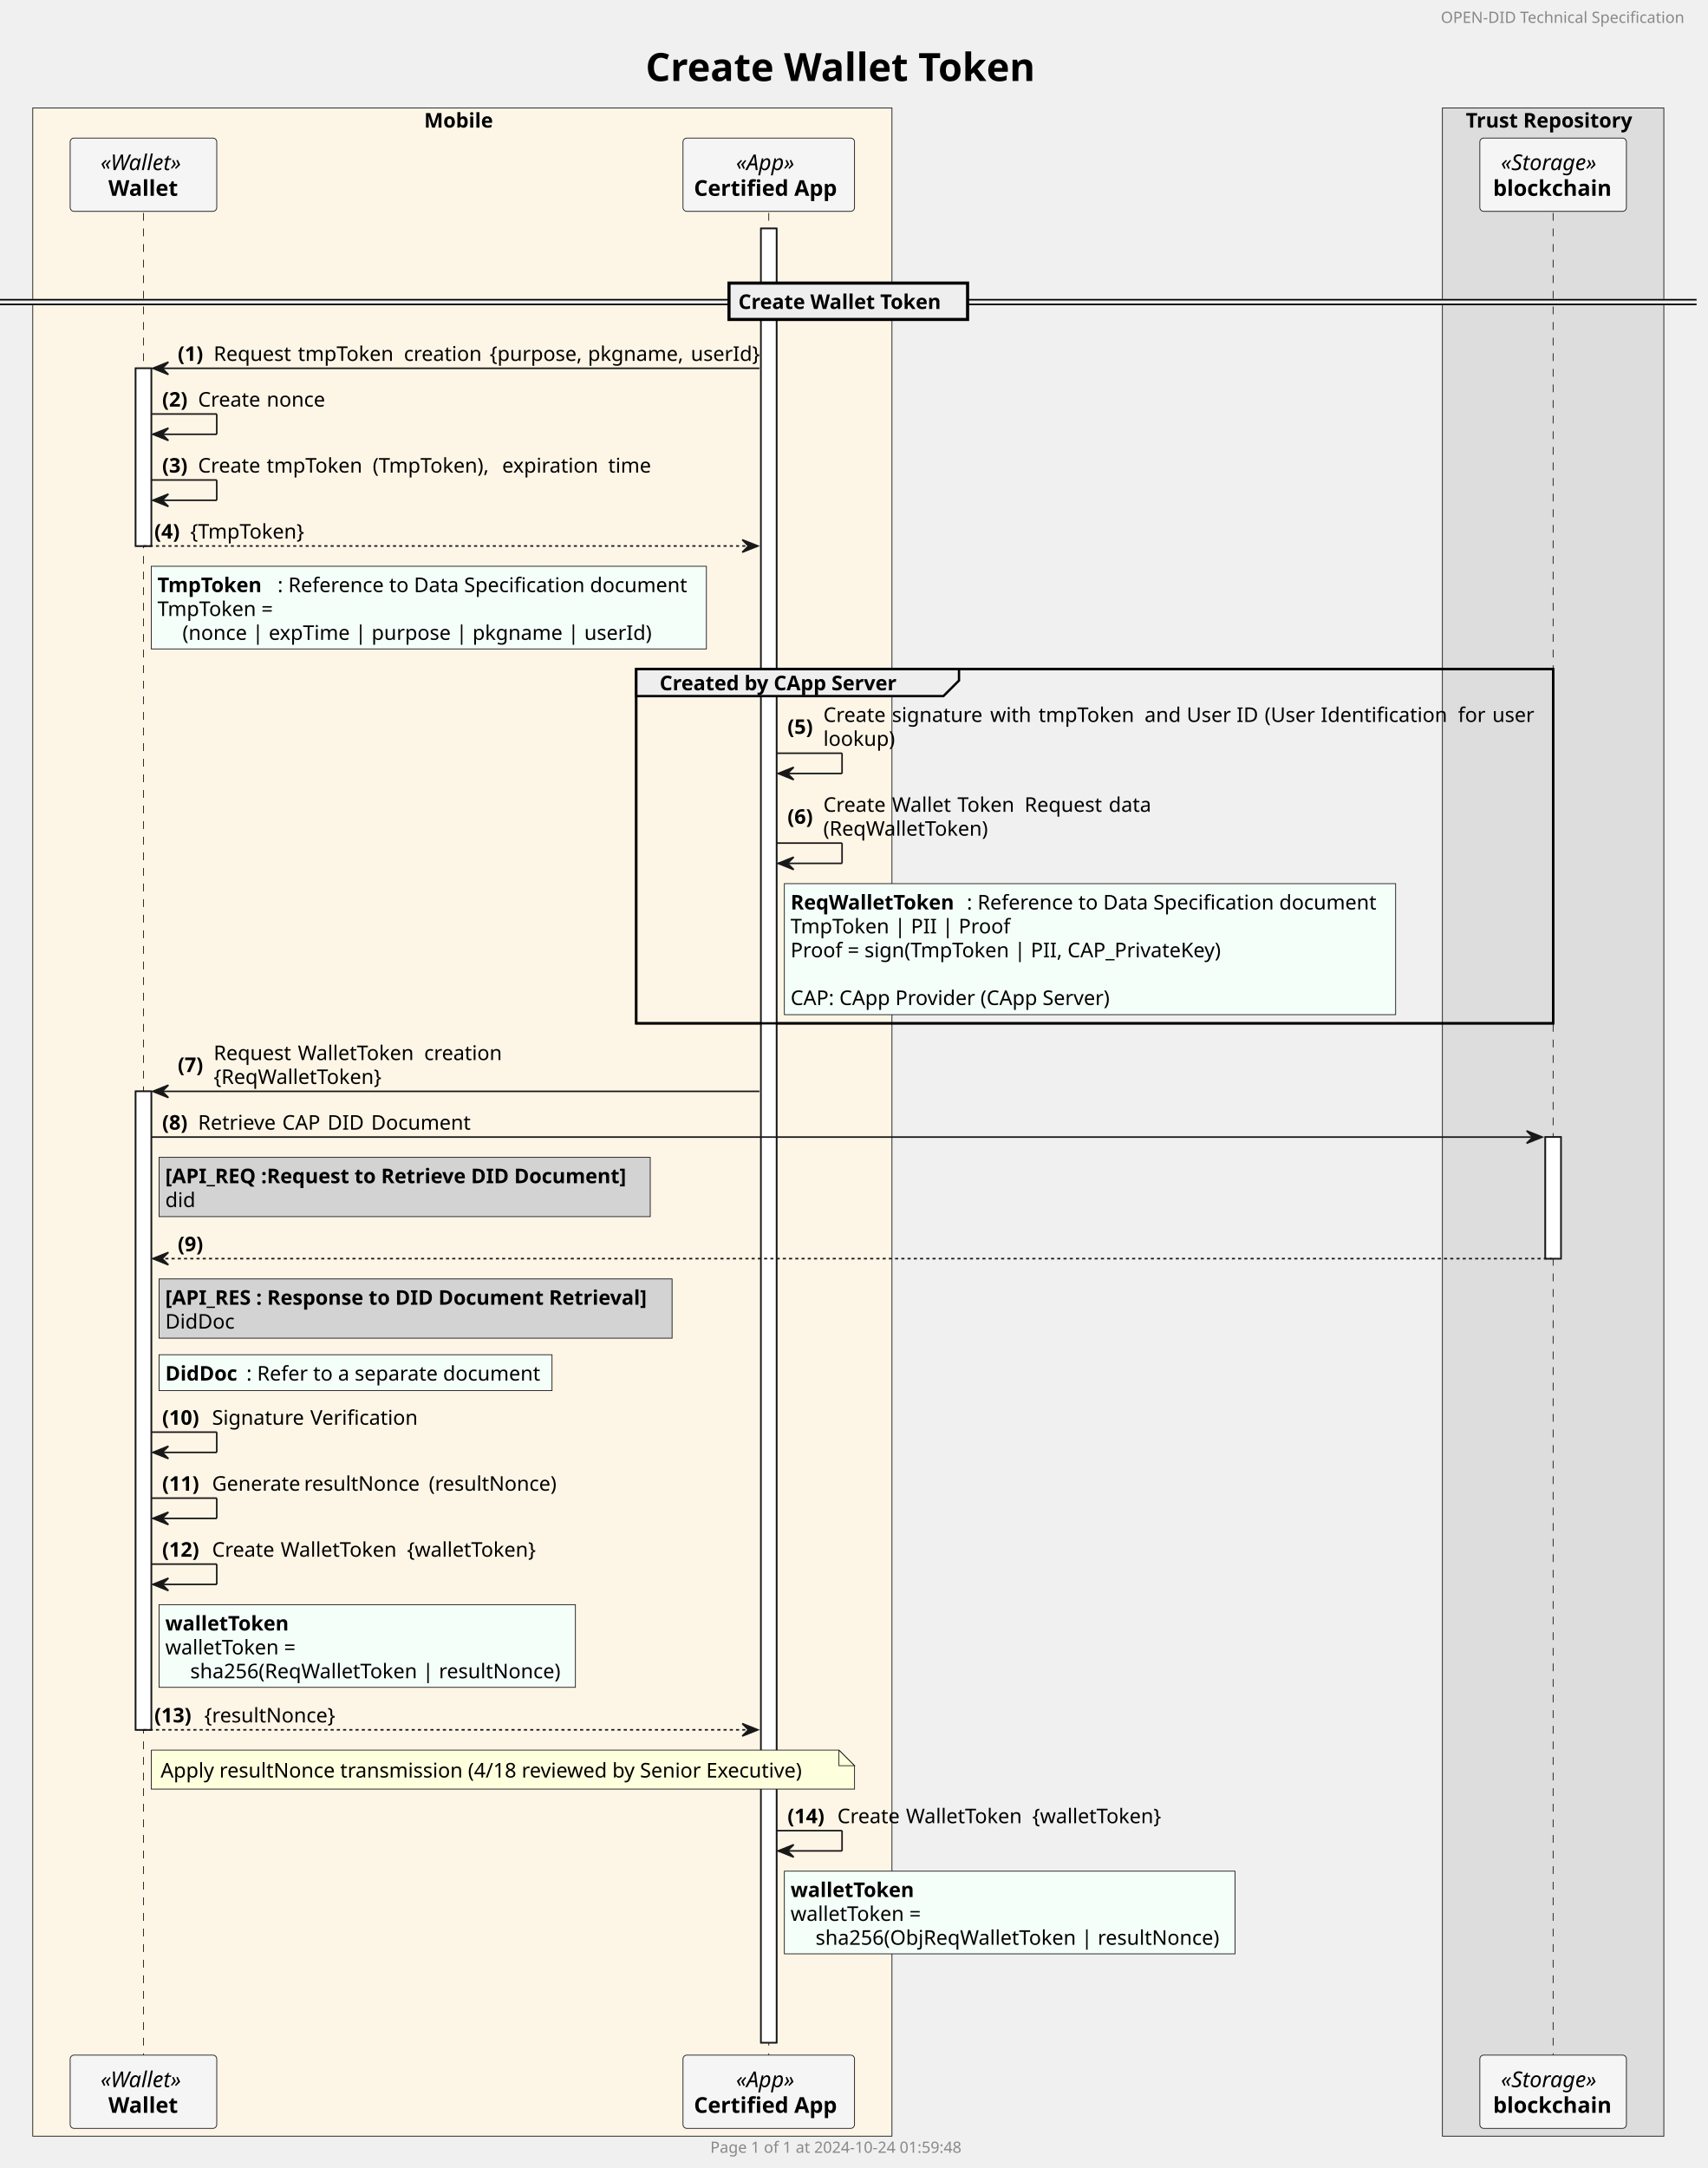
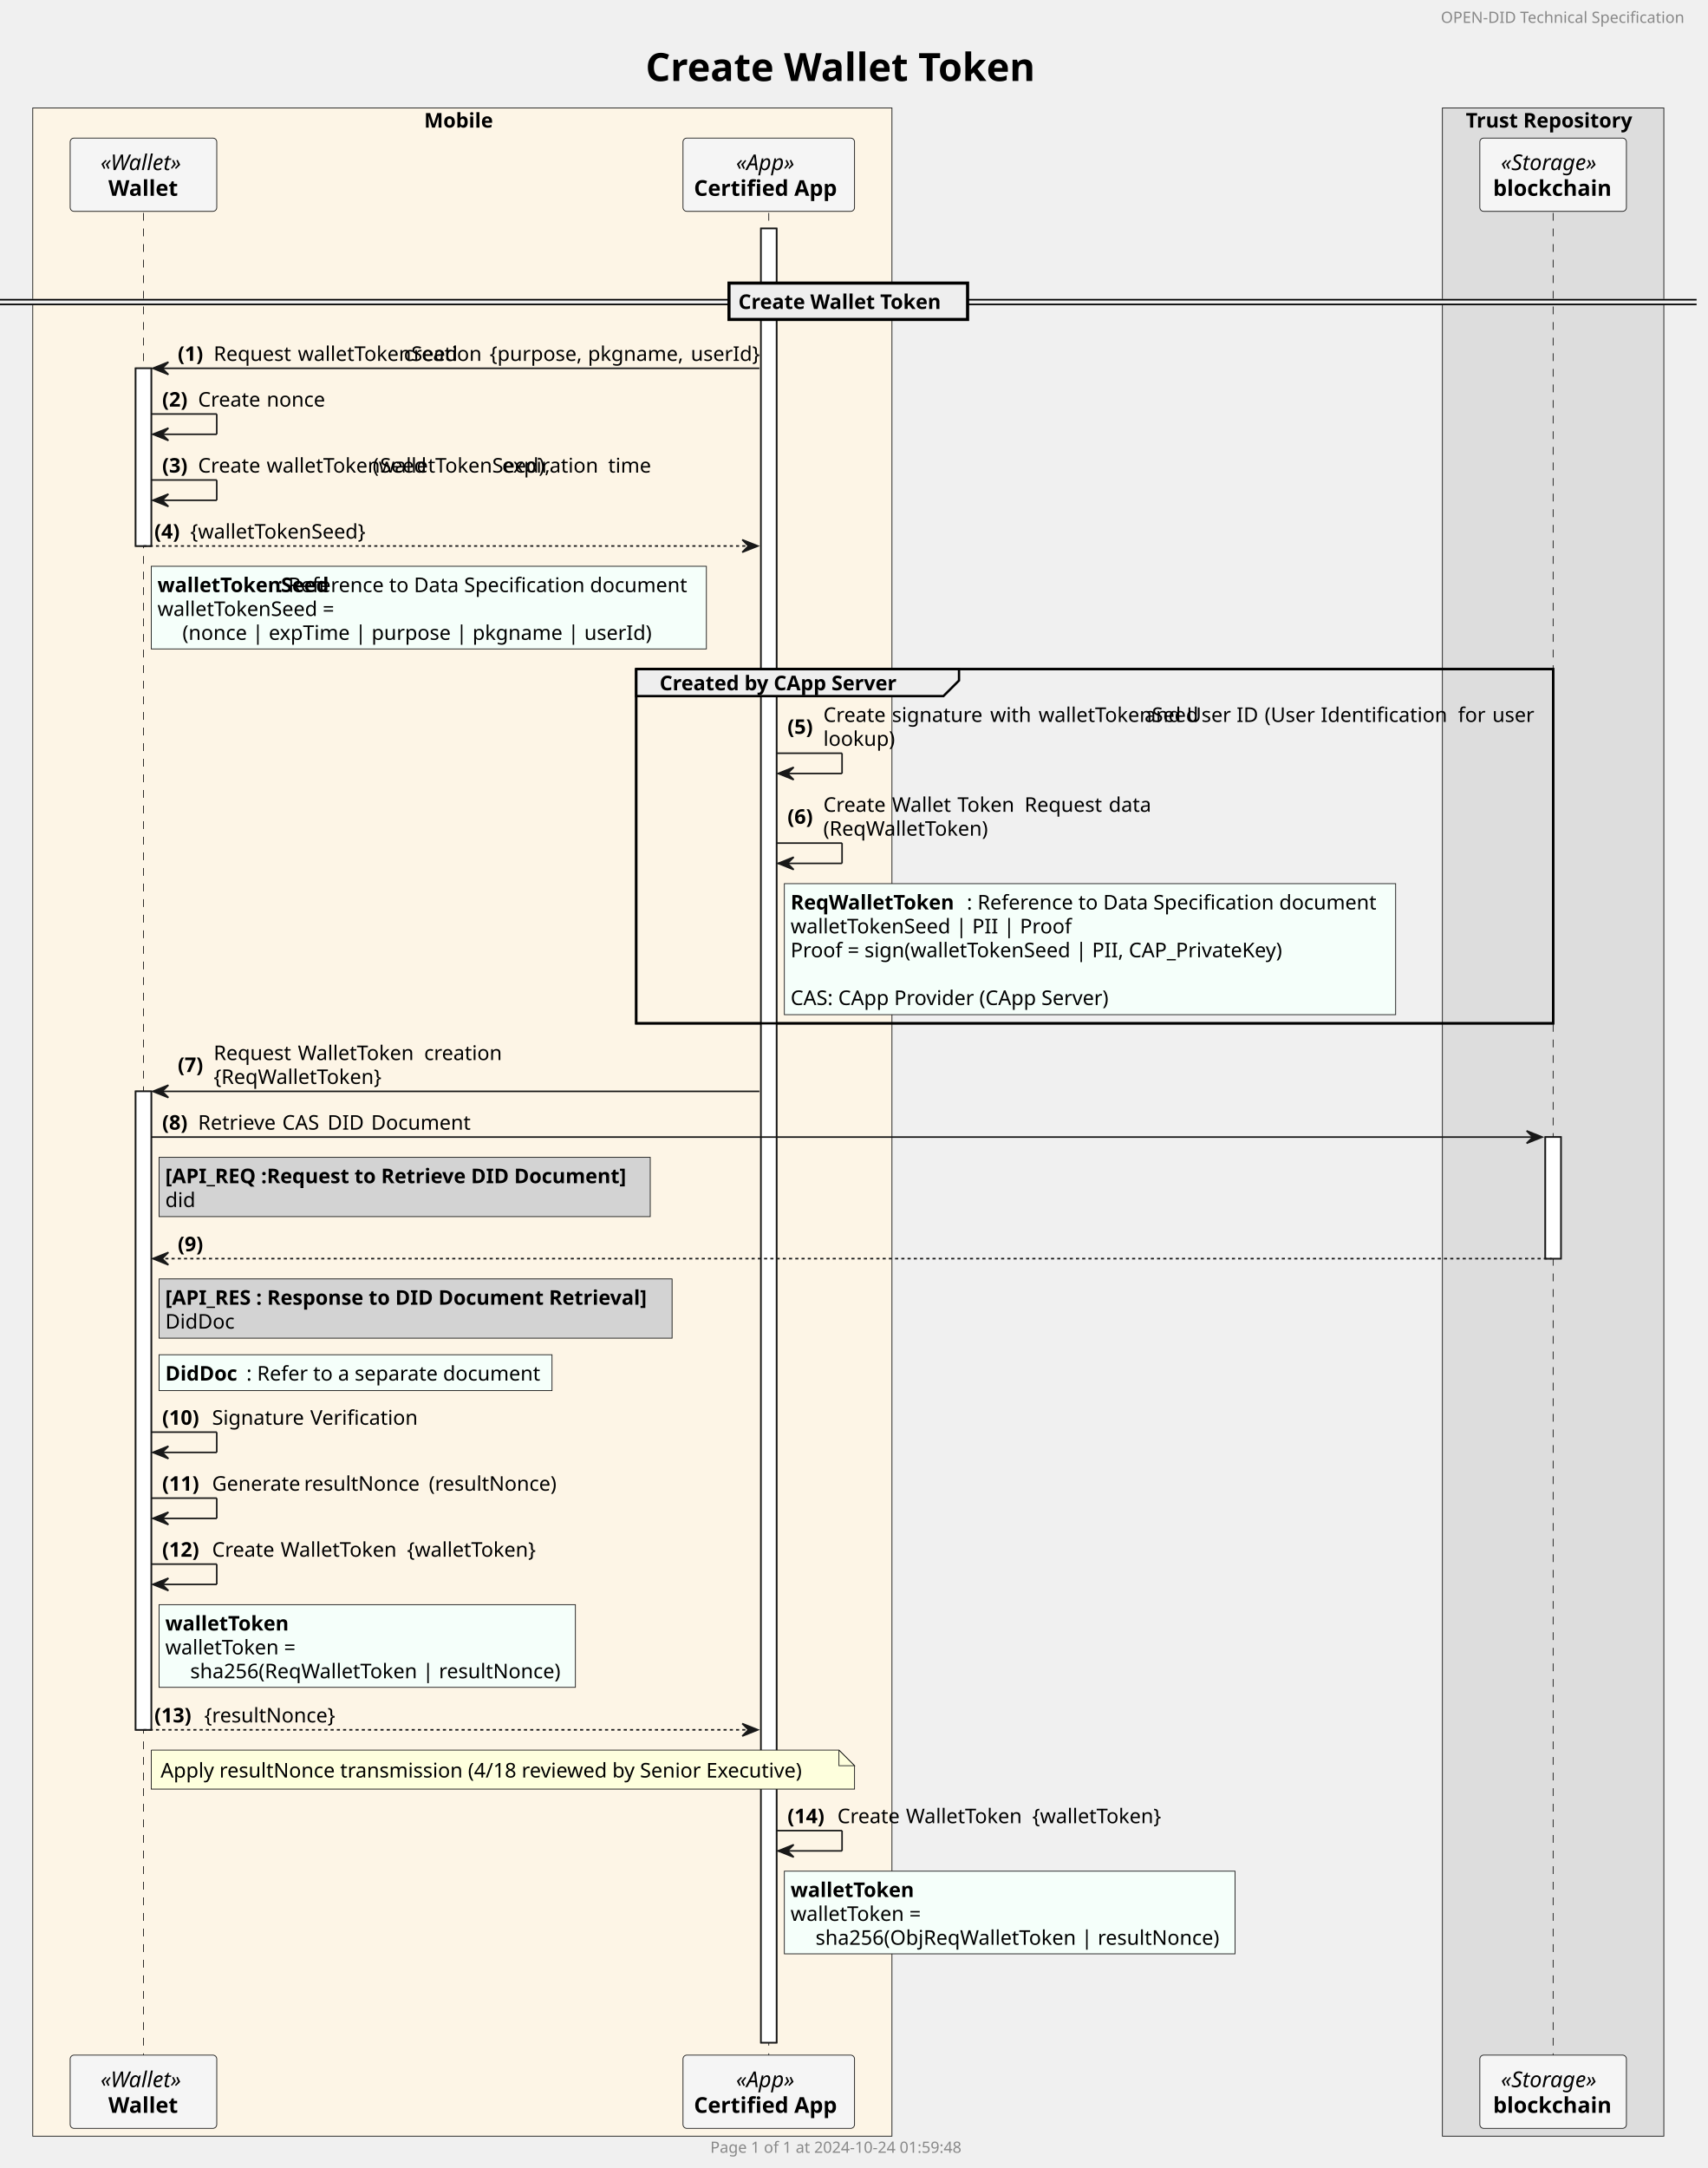
<svg xmlns="http://www.w3.org/2000/svg" contentStyleType="text/css" height="1390px" preserveAspectRatio="none" style="width:1095px;height:1390px;background:#FFFFFF;" version="1.1" viewBox="0 0 1095 1390" width="1095px" zoomAndPan="magnify">
  <defs />
  <g>
    <text fill="#000000" font-family="sans-serif" font-size="25" font-weight="bold" lengthAdjust="spacing" textLength="259" x="414" y="51.947">Create Wallet Token</text>
    <rect fill="#FDF5E6" height="1300.375" style="stroke:#181818;stroke-width:0.5;" width="551" x="21" y="69.221" />
    <text fill="#000000" font-family="sans-serif" font-size="13" font-weight="bold" lengthAdjust="spacing" textLength="45" x="272" y="81.789">Mobile</text>
    <rect fill="#DDDDDD" height="1300.375" style="stroke:#181818;stroke-width:0.5;" width="142" x="925" y="69.221" />
    <text fill="#000000" font-family="sans-serif" font-size="13" font-weight="bold" lengthAdjust="spacing" textLength="112" x="940" y="81.789">Trust Repository</text>
    <rect fill="#FFFFFF" height="113.932" style="stroke:#181818;stroke-width:1.0;" width="10" x="87" y="236.129" />
    <rect fill="#FFFFFF" height="409.348" style="stroke:#181818;stroke-width:1.0;" width="10" x="87" y="699.719" />
    <rect fill="#FFFFFF" height="1163.111" style="stroke:#181818;stroke-width:1.0;" width="10" x="488" y="146.508" />
    <rect fill="#FFFFFF" height="77.932" style="stroke:#181818;stroke-width:1.0;" width="10" x="991" y="729.029" />
    <rect fill="none" height="227.106" style="stroke:#000000;stroke-width:1.5;" width="588" x="408" y="428.992" />
    <line style="stroke:#181818;stroke-width:0.5;stroke-dasharray:5.0,5.0;" x1="92" x2="92" y1="136.508" y2="1318.619" />
    <line style="stroke:#181818;stroke-width:0.5;stroke-dasharray:5.0,5.0;" x1="493" x2="493" y1="136.508" y2="1318.619" />
    <line style="stroke:#181818;stroke-width:0.5;stroke-dasharray:5.0,5.0;" x1="996" x2="996" y1="136.508" y2="1318.619" />
    <rect fill="#F5F5F5" height="46.977" rx="2.5" ry="2.5" style="stroke:#181818;stroke-width:0.5;" width="94" x="45" y="88.531" />
    <text fill="#000000" font-family="sans-serif" font-size="14" font-style="italic" lengthAdjust="spacing" textLength="55" x="64.5" y="109.066">«Wallet»</text>
    <text fill="#000000" font-family="sans-serif" font-size="14" font-weight="bold" lengthAdjust="spacing" textLength="45" x="69.5" y="125.555">Wallet</text>
    <rect fill="#F5F5F5" height="46.977" rx="2.5" ry="2.5" style="stroke:#181818;stroke-width:0.5;" width="94" x="45" y="1317.619" />
    <text fill="#000000" font-family="sans-serif" font-size="14" font-style="italic" lengthAdjust="spacing" textLength="55" x="64.5" y="1338.154">«Wallet»</text>
    <text fill="#000000" font-family="sans-serif" font-size="14" font-weight="bold" lengthAdjust="spacing" textLength="45" x="69.5" y="1354.643">Wallet</text>
    <rect fill="#F5F5F5" height="46.977" rx="2.5" ry="2.5" style="stroke:#181818;stroke-width:0.5;" width="110" x="438" y="88.531" />
    <text fill="#000000" font-family="sans-serif" font-size="14" font-style="italic" lengthAdjust="spacing" textLength="42" x="472" y="109.066">«App»</text>
    <text fill="#000000" font-family="sans-serif" font-size="14" font-weight="bold" lengthAdjust="spacing" textLength="96" x="445" y="125.555">Certified App</text>
    <rect fill="#F5F5F5" height="46.977" rx="2.5" ry="2.5" style="stroke:#181818;stroke-width:0.5;" width="110" x="438" y="1317.619" />
    <text fill="#000000" font-family="sans-serif" font-size="14" font-style="italic" lengthAdjust="spacing" textLength="42" x="472" y="1338.154">«App»</text>
    <text fill="#000000" font-family="sans-serif" font-size="14" font-weight="bold" lengthAdjust="spacing" textLength="96" x="445" y="1354.643">Certified App</text>
    <rect fill="#F5F5F5" height="46.977" rx="2.5" ry="2.5" style="stroke:#181818;stroke-width:0.5;" width="94" x="949" y="88.531" />
    <text fill="#000000" font-family="sans-serif" font-size="14" font-style="italic" lengthAdjust="spacing" textLength="67" x="962.5" y="109.066">«Storage»</text>
    <text fill="#000000" font-family="sans-serif" font-size="14" font-weight="bold" lengthAdjust="spacing" textLength="77" x="957.5" y="125.555">blockchain</text>
    <rect fill="#F5F5F5" height="46.977" rx="2.5" ry="2.5" style="stroke:#181818;stroke-width:0.5;" width="94" x="949" y="1317.619" />
    <text fill="#000000" font-family="sans-serif" font-size="14" font-style="italic" lengthAdjust="spacing" textLength="67" x="962.5" y="1338.154">«Storage»</text>
    <text fill="#000000" font-family="sans-serif" font-size="14" font-weight="bold" lengthAdjust="spacing" textLength="77" x="957.5" y="1354.643">blockchain</text>
    <rect fill="#FFFFFF" height="113.932" style="stroke:#181818;stroke-width:1.0;" width="10" x="87" y="236.129" />
    <rect fill="#FFFFFF" height="409.348" style="stroke:#181818;stroke-width:1.0;" width="10" x="87" y="699.719" />
    <rect fill="#FFFFFF" height="1163.111" style="stroke:#181818;stroke-width:1.0;" width="10" x="488" y="146.508" />
    <rect fill="#FFFFFF" height="77.932" style="stroke:#181818;stroke-width:1.0;" width="10" x="991" y="729.029" />
    <rect fill="#EEEEEE" height="3" style="stroke:#EEEEEE;stroke-width:1.0;" width="1088" x="0" y="192.163" />
    <line style="stroke:#000000;stroke-width:1.0;" x1="0" x2="1088" y1="192.163" y2="192.163" />
    <line style="stroke:#000000;stroke-width:1.0;" x1="0" x2="1088" y1="195.163" y2="195.163" />
    <rect fill="#EEEEEE" height="23.311" style="stroke:#000000;stroke-width:2.0;" width="153" x="467.5" y="181.508" />
    <text fill="#000000" font-family="sans-serif" font-size="13" font-weight="bold" lengthAdjust="spacing" textLength="135" x="473.5" y="198.076">Create Wallet Token</text>
    <polygon fill="#181818" points="108,232.129,98,236.129,108,240.129,104,236.129" style="stroke:#181818;stroke-width:1.0;" />
    <line style="stroke:#181818;stroke-width:1.0;" x1="102" x2="487" y1="236.129" y2="236.129" />
    <text fill="#000000" font-family="sans-serif" font-size="13" font-weight="bold" lengthAdjust="spacing" textLength="19" x="114" y="231.387">(1)</text>
    <text fill="#000000" font-family="sans-serif" font-size="13" lengthAdjust="spacing" textLength="50" x="137" y="231.387">Request</text>
    <text fill="#000000" font-family="sans-serif" font-size="13" lengthAdjust="spacing" textLength="4" x="187" y="231.387"> </text>
-     <text fill="#000000" font-family="sans-serif" font-size="13" lengthAdjust="spacing" textLength="64" x="191" y="231.387">tmpToken</text>
+     <text fill="#000000" font-family="sans-serif" font-size="13" lengthAdjust="spacing" textLength="64" x="191" y="231.387">walletTokenSeed</text>
    <text fill="#000000" font-family="sans-serif" font-size="13" lengthAdjust="spacing" textLength="4" x="255" y="231.387"> </text>
    <text fill="#000000" font-family="sans-serif" font-size="13" lengthAdjust="spacing" textLength="51" x="259" y="231.387">creation</text>
    <text fill="#000000" font-family="sans-serif" font-size="13" lengthAdjust="spacing" textLength="4" x="310" y="231.387"> </text>
    <text fill="#000000" font-family="sans-serif" font-size="13" lengthAdjust="spacing" textLength="59" x="314" y="231.387">{purpose,</text>
    <text fill="#000000" font-family="sans-serif" font-size="13" lengthAdjust="spacing" textLength="4" x="373" y="231.387"> </text>
    <text fill="#000000" font-family="sans-serif" font-size="13" lengthAdjust="spacing" textLength="62" x="377" y="231.387">pkgname,</text>
    <text fill="#000000" font-family="sans-serif" font-size="13" lengthAdjust="spacing" textLength="4" x="439" y="231.387"> </text>
    <text fill="#000000" font-family="sans-serif" font-size="13" lengthAdjust="spacing" textLength="43" x="443" y="231.387">userId}</text>
    <line style="stroke:#181818;stroke-width:1.0;" x1="97" x2="139" y1="265.44" y2="265.44" />
    <line style="stroke:#181818;stroke-width:1.0;" x1="139" x2="139" y1="265.44" y2="278.44" />
    <line style="stroke:#181818;stroke-width:1.0;" x1="98" x2="139" y1="278.44" y2="278.44" />
    <polygon fill="#181818" points="108,274.44,98,278.44,108,282.44,104,278.44" style="stroke:#181818;stroke-width:1.0;" />
    <text fill="#000000" font-family="sans-serif" font-size="13" font-weight="bold" lengthAdjust="spacing" textLength="19" x="104" y="260.697">(2)</text>
    <text fill="#000000" font-family="sans-serif" font-size="13" lengthAdjust="spacing" textLength="40" x="127" y="260.697">Create</text>
    <text fill="#000000" font-family="sans-serif" font-size="13" lengthAdjust="spacing" textLength="4" x="167" y="260.697"> </text>
    <text fill="#000000" font-family="sans-serif" font-size="13" lengthAdjust="spacing" textLength="38" x="171" y="260.697">nonce</text>
    <line style="stroke:#181818;stroke-width:1.0;" x1="97" x2="139" y1="307.75" y2="307.75" />
    <line style="stroke:#181818;stroke-width:1.0;" x1="139" x2="139" y1="307.75" y2="320.75" />
    <line style="stroke:#181818;stroke-width:1.0;" x1="98" x2="139" y1="320.75" y2="320.75" />
    <polygon fill="#181818" points="108,316.75,98,320.75,108,324.75,104,320.75" style="stroke:#181818;stroke-width:1.0;" />
    <text fill="#000000" font-family="sans-serif" font-size="13" font-weight="bold" lengthAdjust="spacing" textLength="19" x="104" y="303.008">(3)</text>
    <text fill="#000000" font-family="sans-serif" font-size="13" lengthAdjust="spacing" textLength="40" x="127" y="303.008">Create</text>
    <text fill="#000000" font-family="sans-serif" font-size="13" lengthAdjust="spacing" textLength="4" x="167" y="303.008"> </text>
-     <text fill="#000000" font-family="sans-serif" font-size="13" lengthAdjust="spacing" textLength="64" x="171" y="303.008">tmpToken</text>
+     <text fill="#000000" font-family="sans-serif" font-size="13" lengthAdjust="spacing" textLength="64" x="171" y="303.008">walletTokenSeed</text>
    <text fill="#000000" font-family="sans-serif" font-size="13" lengthAdjust="spacing" textLength="4" x="235" y="303.008"> </text>
-     <text fill="#000000" font-family="sans-serif" font-size="13" lengthAdjust="spacing" textLength="79" x="239" y="303.008">(TmpToken),</text>
+     <text fill="#000000" font-family="sans-serif" font-size="13" lengthAdjust="spacing" textLength="79" x="239" y="303.008">(walletTokenSeed),</text>
    <text fill="#000000" font-family="sans-serif" font-size="13" lengthAdjust="spacing" textLength="4" x="318" y="303.008"> </text>
    <text fill="#000000" font-family="sans-serif" font-size="13" lengthAdjust="spacing" textLength="64" x="322" y="303.008">expiration</text>
    <text fill="#000000" font-family="sans-serif" font-size="13" lengthAdjust="spacing" textLength="4" x="386" y="303.008"> </text>
    <text fill="#000000" font-family="sans-serif" font-size="13" lengthAdjust="spacing" textLength="28" x="390" y="303.008">time</text>
    <polygon fill="#181818" points="476,346.06,486,350.06,476,354.06,480,350.06" style="stroke:#181818;stroke-width:1.0;" />
    <line style="stroke:#181818;stroke-width:1.0;stroke-dasharray:2.0,2.0;" x1="92" x2="482" y1="350.06" y2="350.06" />
    <text fill="#000000" font-family="sans-serif" font-size="13" font-weight="bold" lengthAdjust="spacing" textLength="19" x="99" y="345.318">(4)</text>
-     <text fill="#000000" font-family="sans-serif" font-size="13" lengthAdjust="spacing" textLength="75" x="122" y="345.318">{TmpToken}</text>
+     <text fill="#000000" font-family="sans-serif" font-size="13" lengthAdjust="spacing" textLength="75" x="122" y="345.318">{walletTokenSeed}</text>
    <rect fill="#F5FFFA" height="53" style="stroke:#181818;stroke-width:0.5;" width="356" x="97" y="363.06" />
-     <text fill="#000000" font-family="sans-serif" font-size="13" font-weight="bold" lengthAdjust="spacing" textLength="73" x="101" y="379.629">TmpToken</text>
+     <text fill="#000000" font-family="sans-serif" font-size="13" font-weight="bold" lengthAdjust="spacing" textLength="73" x="101" y="379.629">walletTokenSeed</text>
    <text fill="#000000" font-family="sans-serif" font-size="13" lengthAdjust="spacing" textLength="271" x="178" y="379.629">: Reference to Data Specification document</text>
-     <text fill="#000000" font-family="sans-serif" font-size="13" lengthAdjust="spacing" textLength="81" x="101" y="394.94">TmpToken =</text>
+     <text fill="#000000" font-family="sans-serif" font-size="13" lengthAdjust="spacing" textLength="81" x="101" y="394.94">walletTokenSeed =</text>
    <text fill="#000000" font-family="sans-serif" font-size="13" lengthAdjust="spacing" textLength="300" x="117" y="410.25">(nonce | expTime | purpose | pkgname | userId)</text>
    <path d="M408,428.992 L615,428.992 L615,436.303 L605,446.303 L408,446.303 L408,428.992 " fill="#EEEEEE" style="stroke:#000000;stroke-width:1.5;" />
    <rect fill="none" height="227.106" style="stroke:#000000;stroke-width:1.5;" width="588" x="408" y="428.992" />
    <text fill="#000000" font-family="sans-serif" font-size="13" font-weight="bold" lengthAdjust="spacing" textLength="162" x="423" y="442.56">Created by CApp Server</text>
    <line style="stroke:#181818;stroke-width:1.0;" x1="498" x2="540" y1="482.924" y2="482.924" />
    <line style="stroke:#181818;stroke-width:1.0;" x1="540" x2="540" y1="482.924" y2="495.924" />
    <line style="stroke:#181818;stroke-width:1.0;" x1="499" x2="540" y1="495.924" y2="495.924" />
    <polygon fill="#181818" points="509,491.924,499,495.924,509,499.924,505,495.924" style="stroke:#181818;stroke-width:1.0;" />
    <text fill="#000000" font-family="sans-serif" font-size="13" font-weight="bold" lengthAdjust="spacing" textLength="19" x="505" y="470.526">(5)</text>
    <text fill="#000000" font-family="sans-serif" font-size="13" lengthAdjust="spacing" textLength="40" x="528" y="462.871">Create</text>
    <text fill="#000000" font-family="sans-serif" font-size="13" lengthAdjust="spacing" textLength="4" x="568" y="462.871"> </text>
    <text fill="#000000" font-family="sans-serif" font-size="13" lengthAdjust="spacing" textLength="59" x="572" y="462.871">signature</text>
    <text fill="#000000" font-family="sans-serif" font-size="13" lengthAdjust="spacing" textLength="4" x="631" y="462.871"> </text>
    <text fill="#000000" font-family="sans-serif" font-size="13" lengthAdjust="spacing" textLength="27" x="635" y="462.871">with</text>
    <text fill="#000000" font-family="sans-serif" font-size="13" lengthAdjust="spacing" textLength="4" x="662" y="462.871"> </text>
-     <text fill="#000000" font-family="sans-serif" font-size="13" lengthAdjust="spacing" textLength="64" x="666" y="462.871">tmpToken</text>
+     <text fill="#000000" font-family="sans-serif" font-size="13" lengthAdjust="spacing" textLength="64" x="666" y="462.871">walletTokenSeed</text>
    <text fill="#000000" font-family="sans-serif" font-size="13" lengthAdjust="spacing" textLength="4" x="730" y="462.871"> </text>
    <text fill="#000000" font-family="sans-serif" font-size="13" lengthAdjust="spacing" textLength="23" x="734" y="462.871">and</text>
    <text fill="#000000" font-family="sans-serif" font-size="13" lengthAdjust="spacing" textLength="4" x="757" y="462.871"> </text>
    <text fill="#000000" font-family="sans-serif" font-size="13" lengthAdjust="spacing" textLength="28" x="761" y="462.871">User</text>
    <text fill="#000000" font-family="sans-serif" font-size="13" lengthAdjust="spacing" textLength="4" x="789" y="462.871"> </text>
    <text fill="#000000" font-family="sans-serif" font-size="13" lengthAdjust="spacing" textLength="14" x="793" y="462.871">ID</text>
    <text fill="#000000" font-family="sans-serif" font-size="13" lengthAdjust="spacing" textLength="4" x="807" y="462.871"> </text>
    <text fill="#000000" font-family="sans-serif" font-size="13" lengthAdjust="spacing" textLength="32" x="811" y="462.871">(User</text>
    <text fill="#000000" font-family="sans-serif" font-size="13" lengthAdjust="spacing" textLength="4" x="843" y="462.871"> </text>
    <text fill="#000000" font-family="sans-serif" font-size="13" lengthAdjust="spacing" textLength="84" x="847" y="462.871">Identification</text>
    <text fill="#000000" font-family="sans-serif" font-size="13" lengthAdjust="spacing" textLength="4" x="931" y="462.871"> </text>
    <text fill="#000000" font-family="sans-serif" font-size="13" lengthAdjust="spacing" textLength="18" x="935" y="462.871">for</text>
    <text fill="#000000" font-family="sans-serif" font-size="13" lengthAdjust="spacing" textLength="4" x="953" y="462.871"> </text>
    <text fill="#000000" font-family="sans-serif" font-size="13" lengthAdjust="spacing" textLength="27" x="957" y="462.871">user</text>
    <text fill="#000000" font-family="sans-serif" font-size="13" lengthAdjust="spacing" textLength="48" x="528" y="478.182">lookup)</text>
    <line style="stroke:#181818;stroke-width:1.0;" x1="498" x2="540" y1="540.545" y2="540.545" />
    <line style="stroke:#181818;stroke-width:1.0;" x1="540" x2="540" y1="540.545" y2="553.545" />
    <line style="stroke:#181818;stroke-width:1.0;" x1="499" x2="540" y1="553.545" y2="553.545" />
    <polygon fill="#181818" points="509,549.545,499,553.545,509,557.545,505,553.545" style="stroke:#181818;stroke-width:1.0;" />
    <text fill="#000000" font-family="sans-serif" font-size="13" font-weight="bold" lengthAdjust="spacing" textLength="19" x="505" y="528.148">(6)</text>
    <text fill="#000000" font-family="sans-serif" font-size="13" lengthAdjust="spacing" textLength="40" x="528" y="520.492">Create</text>
    <text fill="#000000" font-family="sans-serif" font-size="13" lengthAdjust="spacing" textLength="4" x="568" y="520.492"> </text>
    <text fill="#000000" font-family="sans-serif" font-size="13" lengthAdjust="spacing" textLength="38" x="572" y="520.492">Wallet</text>
    <text fill="#000000" font-family="sans-serif" font-size="13" lengthAdjust="spacing" textLength="4" x="610" y="520.492"> </text>
    <text fill="#000000" font-family="sans-serif" font-size="13" lengthAdjust="spacing" textLength="39" x="614" y="520.492">Token</text>
    <text fill="#000000" font-family="sans-serif" font-size="13" lengthAdjust="spacing" textLength="4" x="653" y="520.492"> </text>
    <text fill="#000000" font-family="sans-serif" font-size="13" lengthAdjust="spacing" textLength="50" x="657" y="520.492">Request</text>
    <text fill="#000000" font-family="sans-serif" font-size="13" lengthAdjust="spacing" textLength="4" x="707" y="520.492"> </text>
    <text fill="#000000" font-family="sans-serif" font-size="13" lengthAdjust="spacing" textLength="27" x="711" y="520.492">data</text>
    <text fill="#000000" font-family="sans-serif" font-size="13" lengthAdjust="spacing" textLength="108" x="528" y="535.803">(ReqWalletToken)</text>
    <rect fill="#F5FFFA" height="84" style="stroke:#181818;stroke-width:0.5;" width="392" x="503" y="566.545" />
    <text fill="#000000" font-family="sans-serif" font-size="13" font-weight="bold" lengthAdjust="spacing" textLength="109" x="507" y="583.113">ReqWalletToken</text>
    <text fill="#000000" font-family="sans-serif" font-size="13" lengthAdjust="spacing" textLength="271" x="620" y="583.113">: Reference to Data Specification document</text>
-     <text fill="#000000" font-family="sans-serif" font-size="13" lengthAdjust="spacing" textLength="141" x="507" y="598.424">TmpToken | PII | Proof</text>
-     <text fill="#000000" font-family="sans-serif" font-size="13" lengthAdjust="spacing" textLength="285" x="507" y="613.734">Proof = sign(TmpToken | PII, CAP_PrivateKey)</text>
+     <text fill="#000000" font-family="sans-serif" font-size="13" lengthAdjust="spacing" textLength="141" x="507" y="598.424">walletTokenSeed | PII | Proof</text>
+     <text fill="#000000" font-family="sans-serif" font-size="13" lengthAdjust="spacing" textLength="285" x="507" y="613.734">Proof = sign(walletTokenSeed | PII, CAP_PrivateKey)</text>
    <text fill="#000000" font-family="sans-serif" font-size="13" lengthAdjust="spacing" textLength="4" x="507" y="629.045"> </text>
-     <text fill="#000000" font-family="sans-serif" font-size="13" lengthAdjust="spacing" textLength="210" x="507" y="644.356">CAP: CApp Provider (CApp Server)</text>
+     <text fill="#000000" font-family="sans-serif" font-size="13" lengthAdjust="spacing" textLength="210" x="507" y="644.356">CAS: CApp Provider (CApp Server)</text>
    <polygon fill="#181818" points="108,695.719,98,699.719,108,703.719,104,699.719" style="stroke:#181818;stroke-width:1.0;" />
    <line style="stroke:#181818;stroke-width:1.0;" x1="102" x2="487" y1="699.719" y2="699.719" />
    <text fill="#000000" font-family="sans-serif" font-size="13" font-weight="bold" lengthAdjust="spacing" textLength="19" x="114" y="687.321">(7)</text>
    <text fill="#000000" font-family="sans-serif" font-size="13" lengthAdjust="spacing" textLength="50" x="137" y="679.666">Request</text>
    <text fill="#000000" font-family="sans-serif" font-size="13" lengthAdjust="spacing" textLength="4" x="187" y="679.666"> </text>
    <text fill="#000000" font-family="sans-serif" font-size="13" lengthAdjust="spacing" textLength="77" x="191" y="679.666">WalletToken</text>
    <text fill="#000000" font-family="sans-serif" font-size="13" lengthAdjust="spacing" textLength="4" x="268" y="679.666"> </text>
    <text fill="#000000" font-family="sans-serif" font-size="13" lengthAdjust="spacing" textLength="51" x="272" y="679.666">creation</text>
    <text fill="#000000" font-family="sans-serif" font-size="13" lengthAdjust="spacing" textLength="108" x="137" y="694.977">{ReqWalletToken}</text>
    <polygon fill="#181818" points="979,725.029,989,729.029,979,733.029,983,729.029" style="stroke:#181818;stroke-width:1.0;" />
    <line style="stroke:#181818;stroke-width:1.0;" x1="97" x2="985" y1="729.029" y2="729.029" />
    <text fill="#000000" font-family="sans-serif" font-size="13" font-weight="bold" lengthAdjust="spacing" textLength="19" x="104" y="724.287">(8)</text>
    <text fill="#000000" font-family="sans-serif" font-size="13" lengthAdjust="spacing" textLength="50" x="127" y="724.287">Retrieve</text>
    <text fill="#000000" font-family="sans-serif" font-size="13" lengthAdjust="spacing" textLength="4" x="177" y="724.287"> </text>
-     <text fill="#000000" font-family="sans-serif" font-size="13" lengthAdjust="spacing" textLength="25" x="181" y="724.287">CAP</text>
+     <text fill="#000000" font-family="sans-serif" font-size="13" lengthAdjust="spacing" textLength="25" x="181" y="724.287">CAS</text>
    <text fill="#000000" font-family="sans-serif" font-size="13" lengthAdjust="spacing" textLength="4" x="206" y="724.287"> </text>
    <text fill="#000000" font-family="sans-serif" font-size="13" lengthAdjust="spacing" textLength="24" x="210" y="724.287">DID</text>
    <text fill="#000000" font-family="sans-serif" font-size="13" lengthAdjust="spacing" textLength="4" x="234" y="724.287"> </text>
    <text fill="#000000" font-family="sans-serif" font-size="13" lengthAdjust="spacing" textLength="65" x="238" y="724.287">Document</text>
    <rect fill="#D3D3D3" height="38" style="stroke:#181818;stroke-width:0.5;" width="315" x="102" y="742.029" />
    <text fill="#000000" font-family="sans-serif" font-size="13" font-weight="bold" lengthAdjust="spacing" textLength="307" x="106" y="758.598">[API_REQ :Request to Retrieve DID Document]</text>
    <text fill="#000000" font-family="sans-serif" font-size="13" lengthAdjust="spacing" textLength="20" x="106" y="773.908">did</text>
    <polygon fill="#181818" points="108,802.961,98,806.961,108,810.961,104,806.961" style="stroke:#181818;stroke-width:1.0;" />
    <line style="stroke:#181818;stroke-width:1.0;stroke-dasharray:2.0,2.0;" x1="102" x2="995" y1="806.961" y2="806.961" />
    <text fill="#000000" font-family="sans-serif" font-size="13" font-weight="bold" lengthAdjust="spacing" textLength="19" x="114" y="802.219">(9)</text>
    <text fill="#000000" font-family="sans-serif" font-size="13" lengthAdjust="spacing" textLength="4" x="137" y="802.219"> </text>
    <rect fill="#D3D3D3" height="38" style="stroke:#181818;stroke-width:0.5;" width="329" x="102" y="819.961" />
    <text fill="#000000" font-family="sans-serif" font-size="13" font-weight="bold" lengthAdjust="spacing" textLength="321" x="106" y="836.529">[API_RES : Response to DID Document Retrieval]</text>
    <text fill="#000000" font-family="sans-serif" font-size="13" lengthAdjust="spacing" textLength="47" x="106" y="851.84">DidDoc</text>
    <rect fill="#F5FFFA" height="23" style="stroke:#181818;stroke-width:0.5;" width="252" x="102" y="868.582" />
    <text fill="#000000" font-family="sans-serif" font-size="13" font-weight="bold" lengthAdjust="spacing" textLength="48" x="106" y="885.15">DidDoc</text>
    <text fill="#000000" font-family="sans-serif" font-size="13" lengthAdjust="spacing" textLength="192" x="158" y="885.15">: Refer to a separate document</text>
    <line style="stroke:#181818;stroke-width:1.0;" x1="97" x2="139" y1="918.203" y2="918.203" />
    <line style="stroke:#181818;stroke-width:1.0;" x1="139" x2="139" y1="918.203" y2="931.203" />
    <line style="stroke:#181818;stroke-width:1.0;" x1="98" x2="139" y1="931.203" y2="931.203" />
    <polygon fill="#181818" points="108,927.203,98,931.203,108,935.203,104,931.203" style="stroke:#181818;stroke-width:1.0;" />
    <text fill="#000000" font-family="sans-serif" font-size="13" font-weight="bold" lengthAdjust="spacing" textLength="28" x="104" y="913.461">(10)</text>
    <text fill="#000000" font-family="sans-serif" font-size="13" lengthAdjust="spacing" textLength="59" x="136" y="913.461">Signature</text>
    <text fill="#000000" font-family="sans-serif" font-size="13" lengthAdjust="spacing" textLength="4" x="195" y="913.461"> </text>
    <text fill="#000000" font-family="sans-serif" font-size="13" lengthAdjust="spacing" textLength="72" x="199" y="913.461">Verification</text>
    <line style="stroke:#181818;stroke-width:1.0;" x1="97" x2="139" y1="960.514" y2="960.514" />
    <line style="stroke:#181818;stroke-width:1.0;" x1="139" x2="139" y1="960.514" y2="973.514" />
    <line style="stroke:#181818;stroke-width:1.0;" x1="98" x2="139" y1="973.514" y2="973.514" />
    <polygon fill="#181818" points="108,969.514,98,973.514,108,977.514,104,973.514" style="stroke:#181818;stroke-width:1.0;" />
    <text fill="#000000" font-family="sans-serif" font-size="13" font-weight="bold" lengthAdjust="spacing" textLength="28" x="104" y="955.771">(11)</text>
    <text fill="#000000" font-family="sans-serif" font-size="13" lengthAdjust="spacing" textLength="55" x="136" y="955.771">Generate</text>
    <text fill="#000000" font-family="sans-serif" font-size="13" lengthAdjust="spacing" textLength="4" x="191" y="955.771"> </text>
    <text fill="#000000" font-family="sans-serif" font-size="13" lengthAdjust="spacing" textLength="76" x="195" y="955.771">resultNonce</text>
    <text fill="#000000" font-family="sans-serif" font-size="13" lengthAdjust="spacing" textLength="4" x="271" y="955.771"> </text>
    <text fill="#000000" font-family="sans-serif" font-size="13" lengthAdjust="spacing" textLength="84" x="275" y="955.771">(resultNonce)</text>
    <line style="stroke:#181818;stroke-width:1.0;" x1="97" x2="139" y1="1002.824" y2="1002.824" />
    <line style="stroke:#181818;stroke-width:1.0;" x1="139" x2="139" y1="1002.824" y2="1015.824" />
    <line style="stroke:#181818;stroke-width:1.0;" x1="98" x2="139" y1="1015.824" y2="1015.824" />
    <polygon fill="#181818" points="108,1011.824,98,1015.824,108,1019.824,104,1015.824" style="stroke:#181818;stroke-width:1.0;" />
    <text fill="#000000" font-family="sans-serif" font-size="13" font-weight="bold" lengthAdjust="spacing" textLength="28" x="104" y="998.082">(12)</text>
    <text fill="#000000" font-family="sans-serif" font-size="13" lengthAdjust="spacing" textLength="40" x="136" y="998.082">Create</text>
    <text fill="#000000" font-family="sans-serif" font-size="13" lengthAdjust="spacing" textLength="4" x="176" y="998.082"> </text>
    <text fill="#000000" font-family="sans-serif" font-size="13" lengthAdjust="spacing" textLength="77" x="180" y="998.082">WalletToken</text>
    <text fill="#000000" font-family="sans-serif" font-size="13" lengthAdjust="spacing" textLength="4" x="257" y="998.082"> </text>
    <text fill="#000000" font-family="sans-serif" font-size="13" lengthAdjust="spacing" textLength="84" x="261" y="998.082">{walletToken}</text>
    <rect fill="#F5FFFA" height="53" style="stroke:#181818;stroke-width:0.5;" width="267" x="102" y="1028.824" />
    <text fill="#000000" font-family="sans-serif" font-size="13" font-weight="bold" lengthAdjust="spacing" textLength="82" x="106" y="1045.393">walletToken</text>
    <text fill="#000000" font-family="sans-serif" font-size="13" lengthAdjust="spacing" textLength="90" x="106" y="1060.703">walletToken =</text>
    <text fill="#000000" font-family="sans-serif" font-size="13" lengthAdjust="spacing" textLength="243" x="122" y="1076.014">sha256(ReqWalletToken | resultNonce)</text>
    <polygon fill="#181818" points="476,1105.066,486,1109.066,476,1113.066,480,1109.066" style="stroke:#181818;stroke-width:1.0;" />
    <line style="stroke:#181818;stroke-width:1.0;stroke-dasharray:2.0,2.0;" x1="92" x2="482" y1="1109.066" y2="1109.066" />
    <text fill="#000000" font-family="sans-serif" font-size="13" font-weight="bold" lengthAdjust="spacing" textLength="28" x="99" y="1104.324">(13)</text>
    <text fill="#000000" font-family="sans-serif" font-size="13" lengthAdjust="spacing" textLength="84" x="131" y="1104.324">{resultNonce}</text>
    <path d="M97,1122.066 L97,1147.066 L548,1147.066 L548,1132.066 L538,1122.066 L97,1122.066 " fill="#FEFFDD" style="stroke:#181818;stroke-width:0.5;" />
    <path d="M538,1122.066 L538,1132.066 L548,1132.066 L538,1122.066 " fill="#FEFFDD" style="stroke:#181818;stroke-width:0.5;" />
    <text fill="#000000" font-family="sans-serif" font-size="13" lengthAdjust="spacing" textLength="430" x="103" y="1139.635">Apply resultNonce transmission (4/18 reviewed by Senior Executive)</text>
    <line style="stroke:#181818;stroke-width:1.0;" x1="498" x2="540" y1="1173.688" y2="1173.688" />
    <line style="stroke:#181818;stroke-width:1.0;" x1="540" x2="540" y1="1173.688" y2="1186.688" />
    <line style="stroke:#181818;stroke-width:1.0;" x1="499" x2="540" y1="1186.688" y2="1186.688" />
    <polygon fill="#181818" points="509,1182.688,499,1186.688,509,1190.688,505,1186.688" style="stroke:#181818;stroke-width:1.0;" />
    <text fill="#000000" font-family="sans-serif" font-size="13" font-weight="bold" lengthAdjust="spacing" textLength="28" x="505" y="1168.945">(14)</text>
    <text fill="#000000" font-family="sans-serif" font-size="13" lengthAdjust="spacing" textLength="40" x="537" y="1168.945">Create</text>
    <text fill="#000000" font-family="sans-serif" font-size="13" lengthAdjust="spacing" textLength="4" x="577" y="1168.945"> </text>
    <text fill="#000000" font-family="sans-serif" font-size="13" lengthAdjust="spacing" textLength="77" x="581" y="1168.945">WalletToken</text>
    <text fill="#000000" font-family="sans-serif" font-size="13" lengthAdjust="spacing" textLength="4" x="658" y="1168.945"> </text>
    <text fill="#000000" font-family="sans-serif" font-size="13" lengthAdjust="spacing" textLength="84" x="662" y="1168.945">{walletToken}</text>
    <rect fill="#F5FFFA" height="53" style="stroke:#181818;stroke-width:0.5;" width="289" x="503" y="1199.688" />
    <text fill="#000000" font-family="sans-serif" font-size="13" font-weight="bold" lengthAdjust="spacing" textLength="82" x="507" y="1216.256">walletToken</text>
    <text fill="#000000" font-family="sans-serif" font-size="13" lengthAdjust="spacing" textLength="90" x="507" y="1231.566">walletToken =</text>
    <text fill="#000000" font-family="sans-serif" font-size="13" lengthAdjust="spacing" textLength="265" x="523" y="1246.877">sha256(ObjReqWalletToken | resultNonce)</text>
    <text fill="#888888" font-family="sans-serif" font-size="10" lengthAdjust="spacing" textLength="163" x="924" y="14.668">OPEN-DID Technical Specification</text>
    <text fill="#888888" font-family="sans-serif" font-size="10" lengthAdjust="spacing" textLength="176" x="455.5" y="1380.264">Page 1 of 1 at 2024-10-24 01:59:48</text>
  </g>
</svg>
